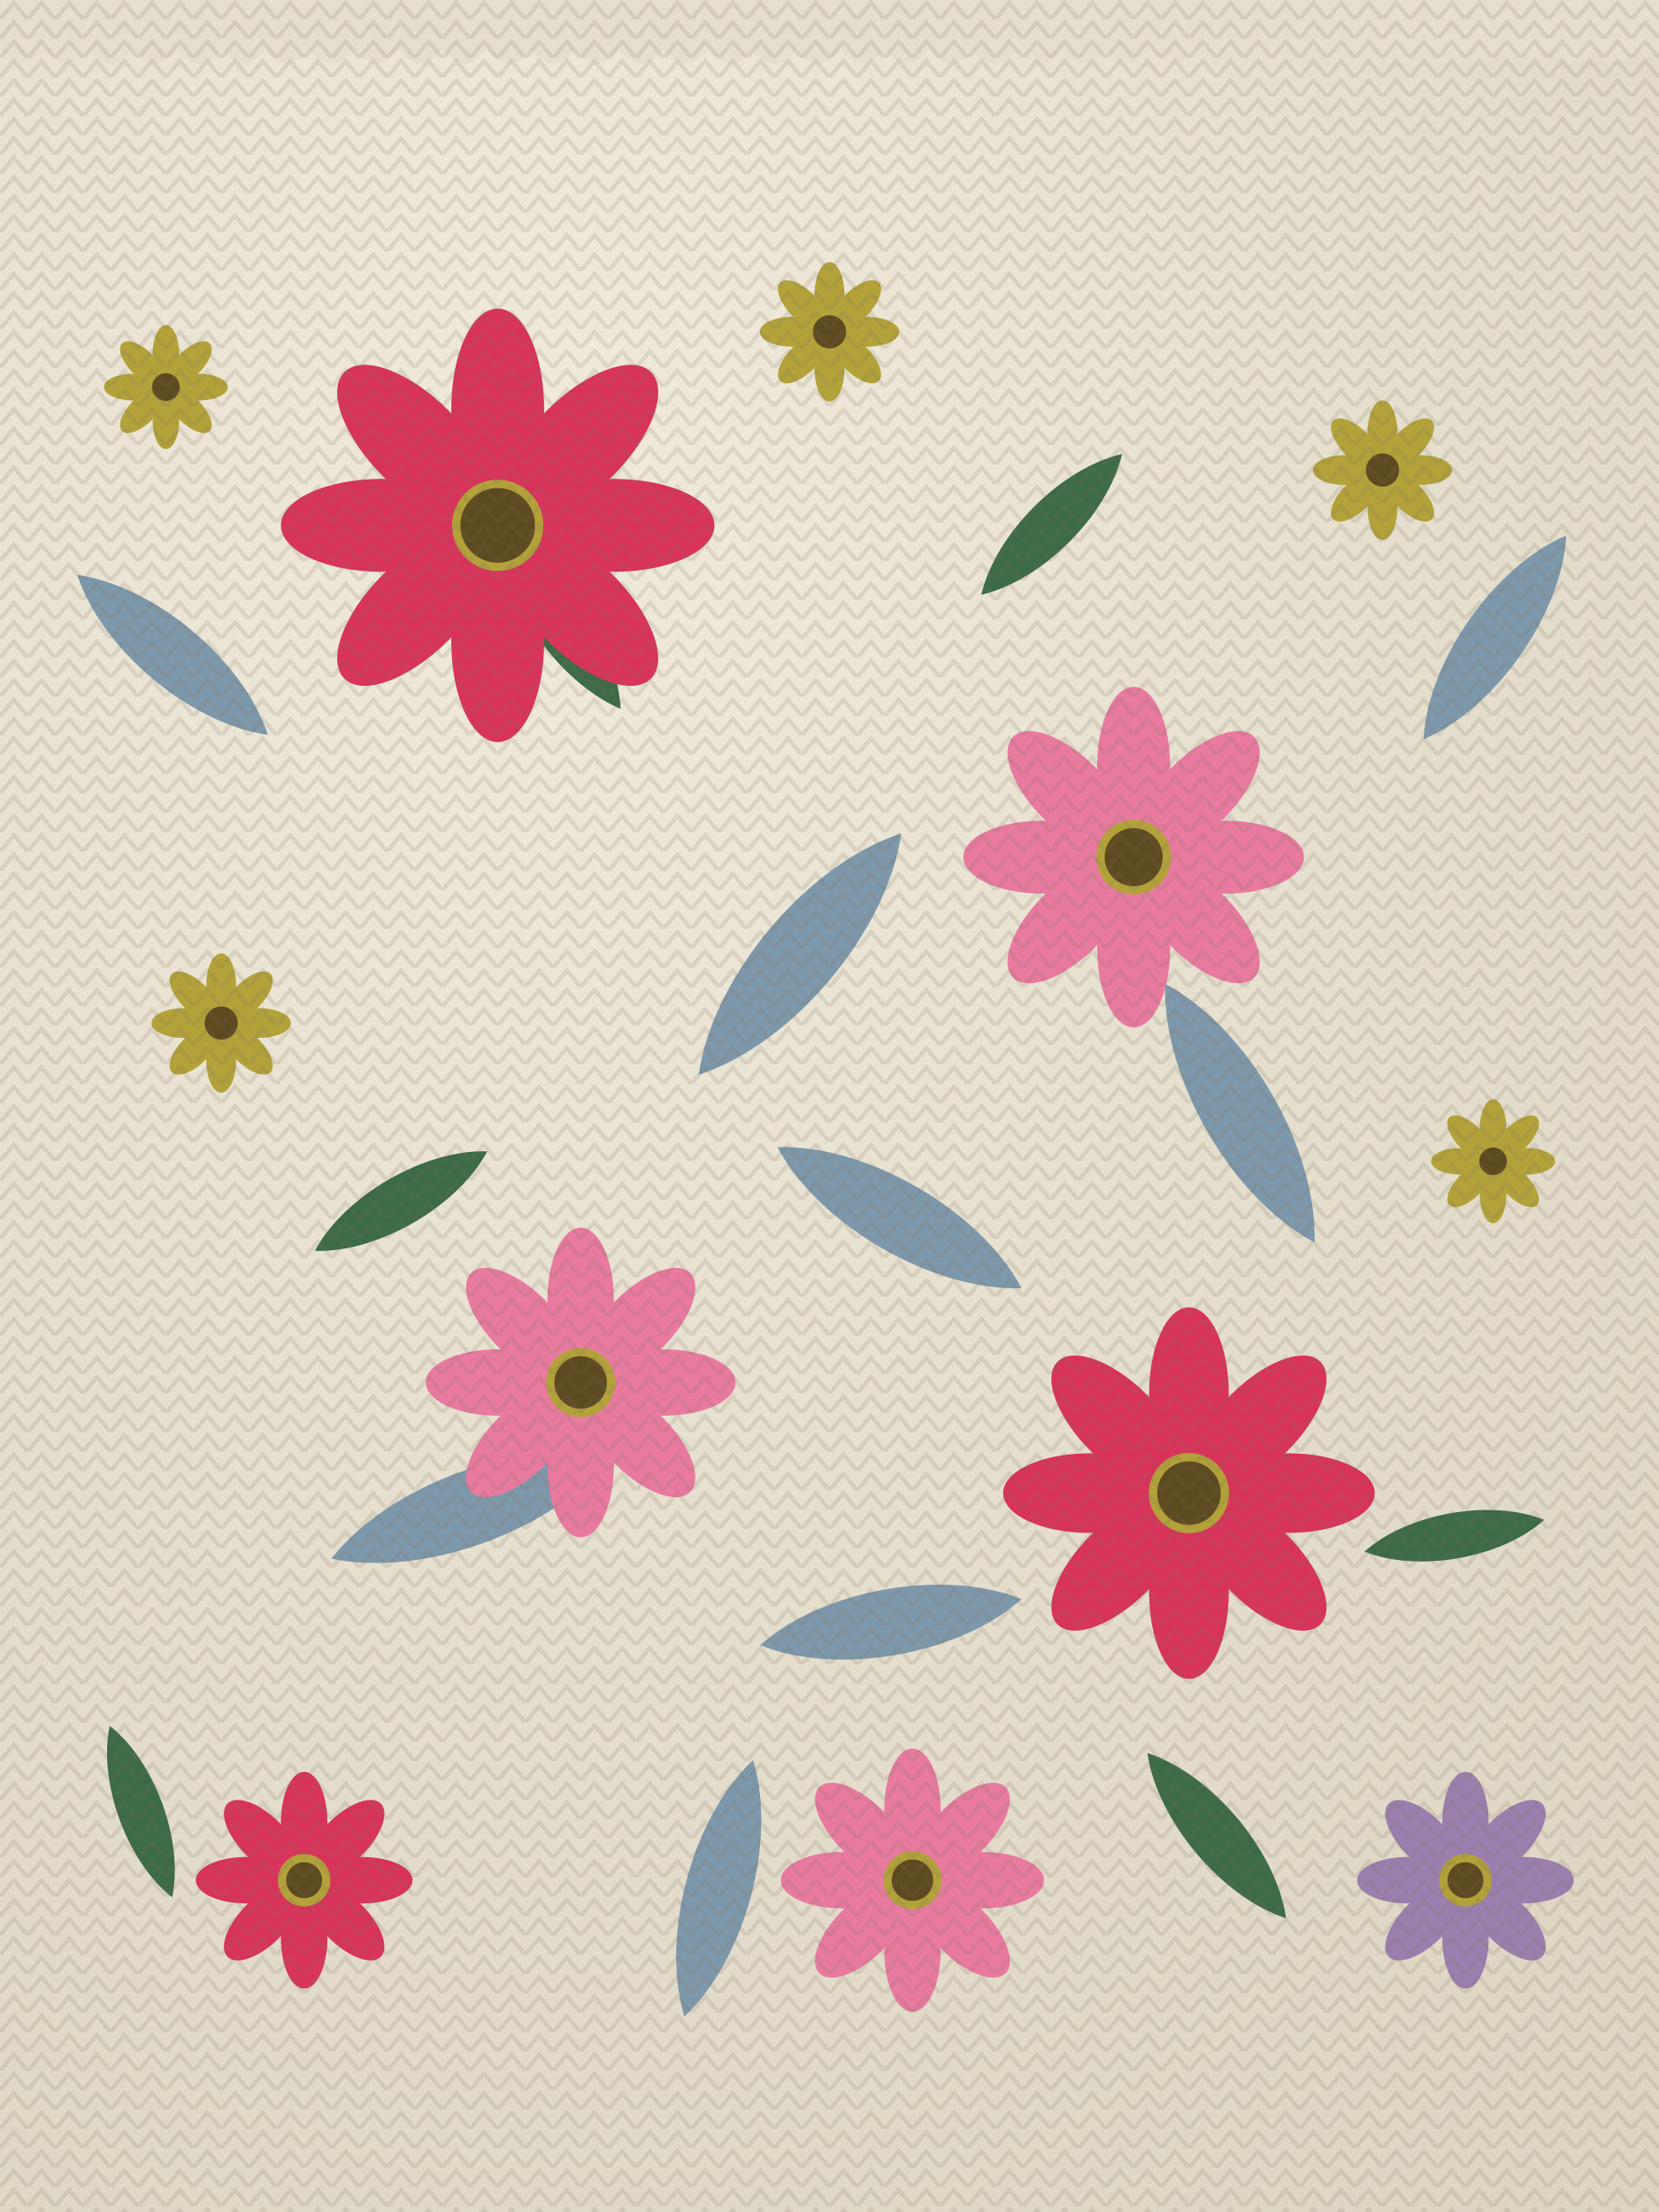
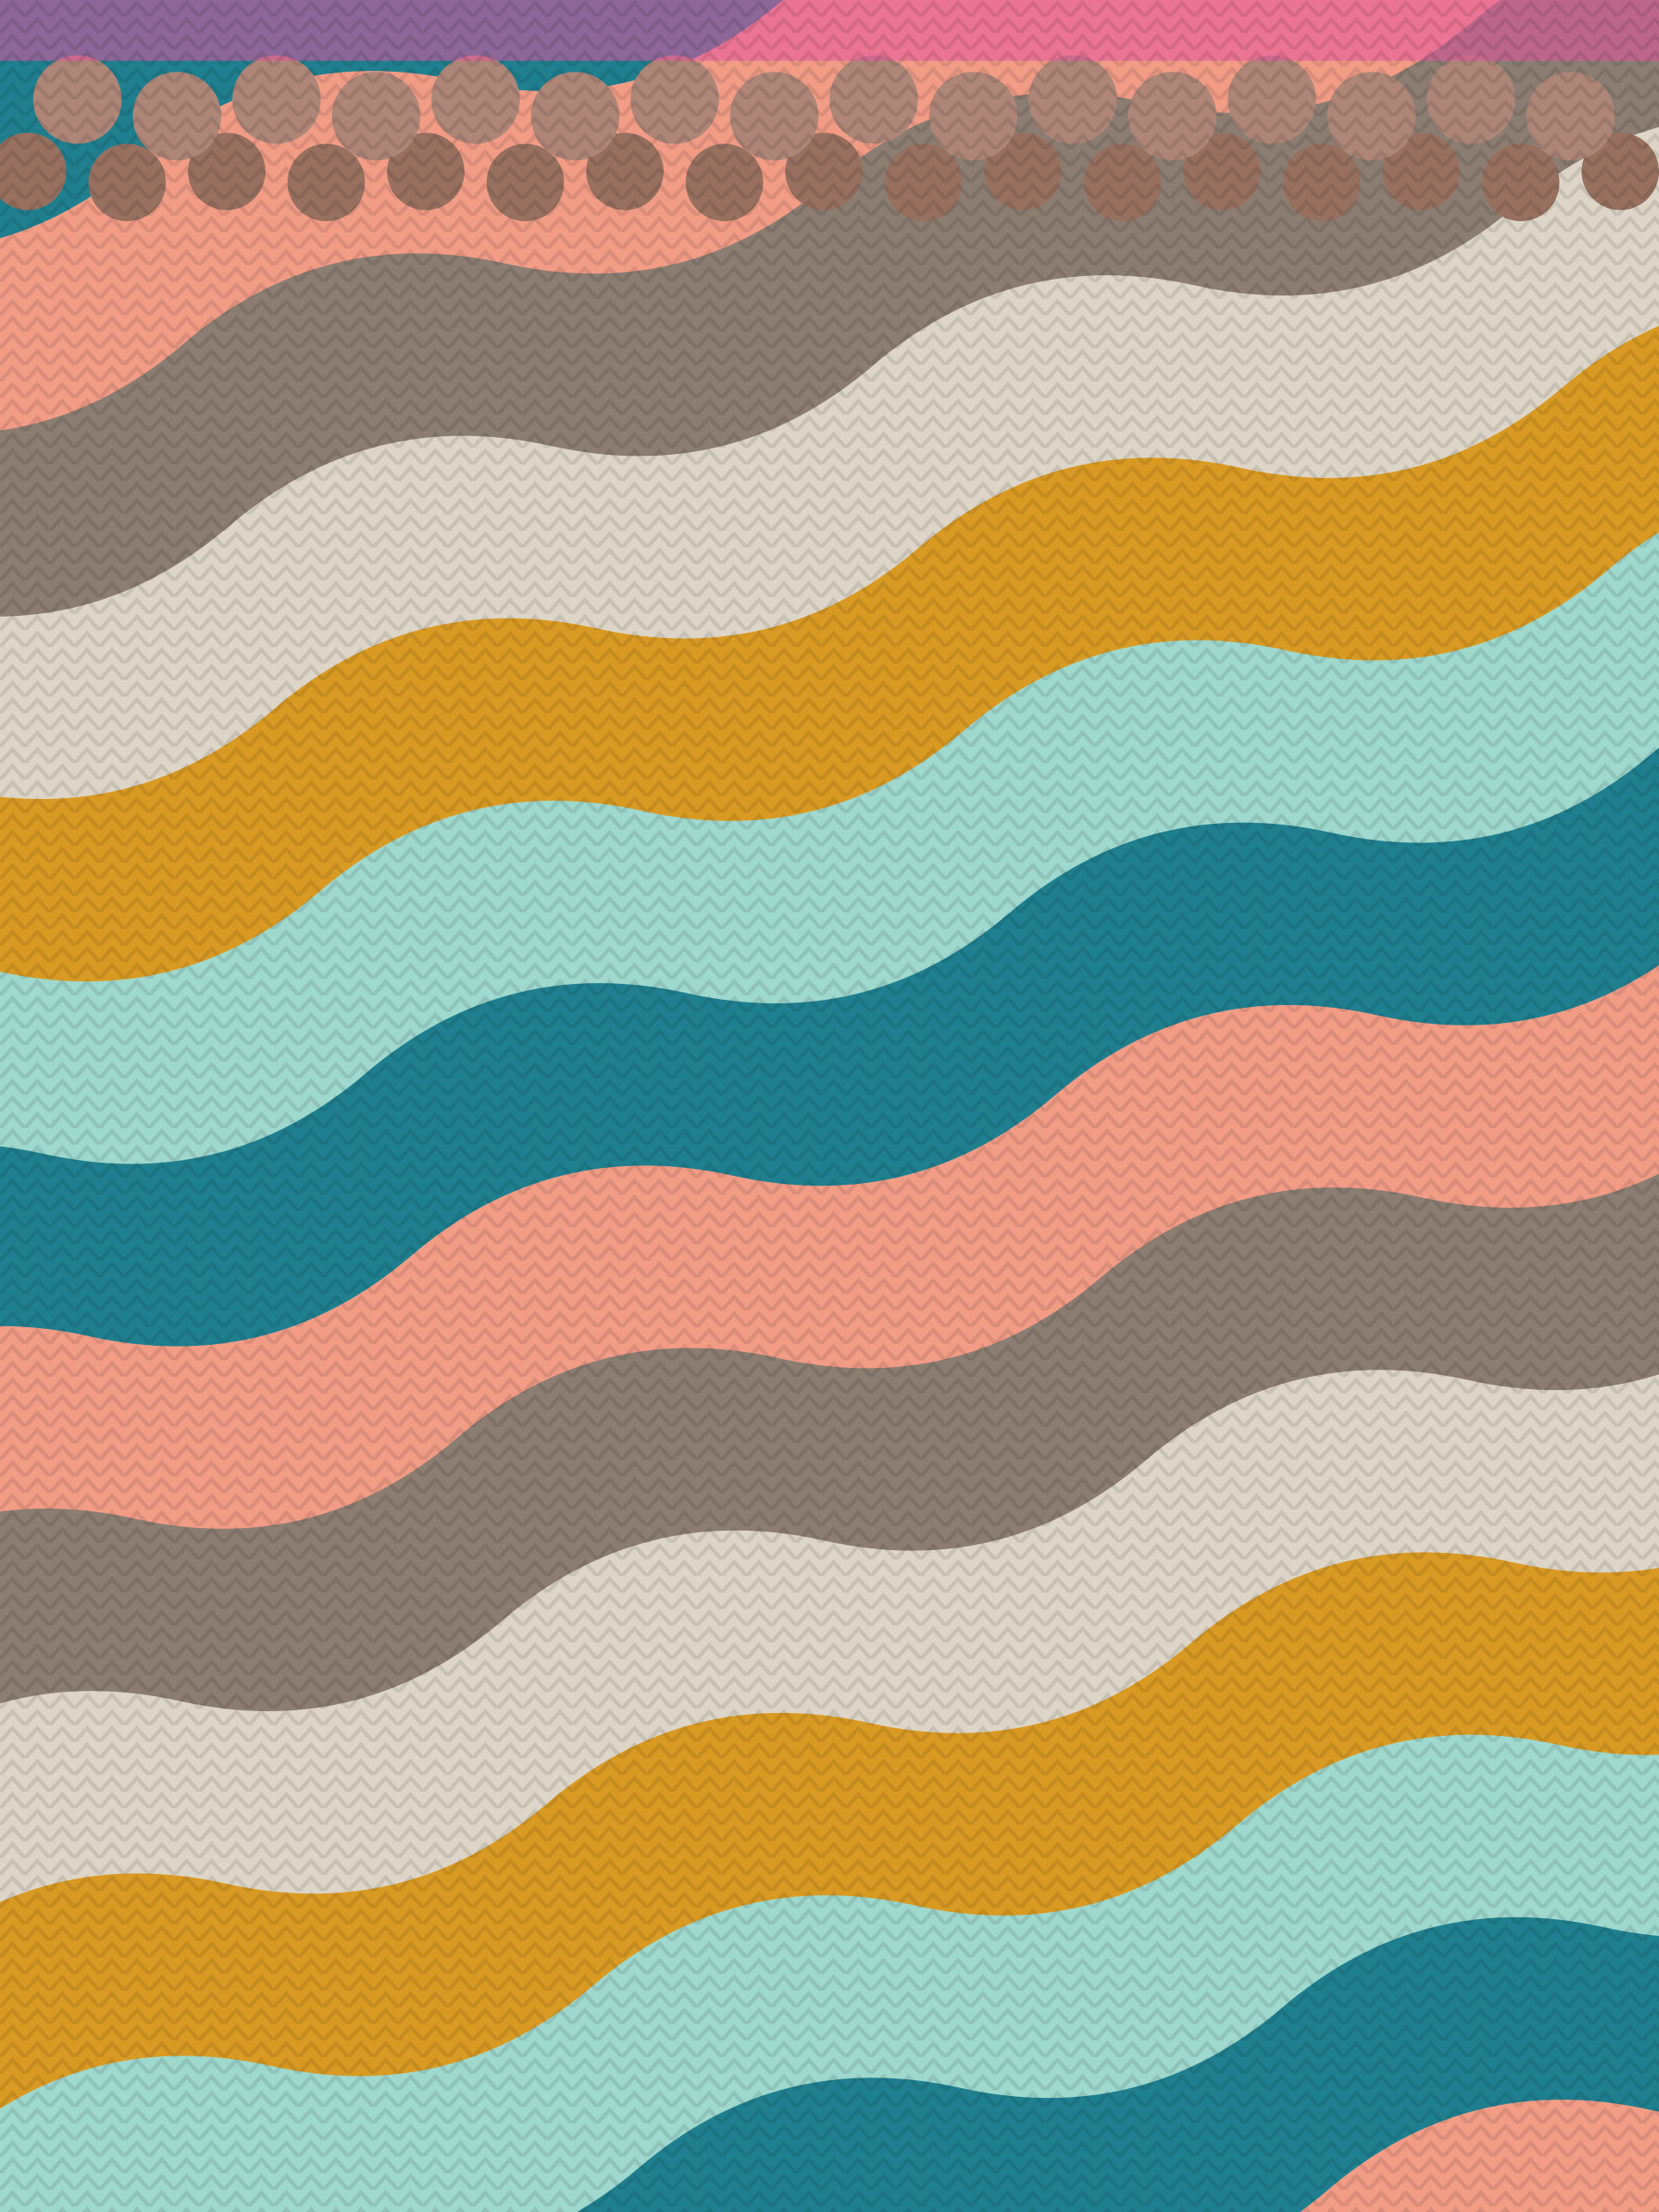
<svg xmlns="http://www.w3.org/2000/svg" viewBox="0 0 600 800">
  <defs>
-     <radialGradient id="bg" cx="34%" cy="22%" r="120%">
-       <stop offset="0" stop-color="#f0eadb" />
-       <stop offset="1" stop-color="#d8d0bc" />
-     </radialGradient>
-     <pattern id="k" width="10" height="7" patternUnits="userSpaceOnUse">
-       <path d="M0 7 L5 1 L10 7" fill="none" stroke="rgba(120,110,88,.16)" stroke-width="1.5" />
+     <pattern id="k" width="9" height="6" patternUnits="userSpaceOnUse">
+       <path d="M0 6 L4.5 1 L9 6" fill="none" stroke="rgba(0,0,0,.10)" stroke-width="1.4" />
    </pattern>
-     <g id="d8">
-       <ellipse cx="0" cy="-30" rx="12" ry="26" />
-       <ellipse cx="0" cy="-30" rx="12" ry="26" transform="rotate(45)" />
-       <ellipse cx="0" cy="-30" rx="12" ry="26" transform="rotate(90)" />
-       <ellipse cx="0" cy="-30" rx="12" ry="26" transform="rotate(135)" />
-       <ellipse cx="0" cy="-30" rx="12" ry="26" transform="rotate(180)" />
-       <ellipse cx="0" cy="-30" rx="12" ry="26" transform="rotate(225)" />
-       <ellipse cx="0" cy="-30" rx="12" ry="26" transform="rotate(270)" />
-       <ellipse cx="0" cy="-30" rx="12" ry="26" transform="rotate(315)" />
-     </g>
-     <path id="pp" d="M0 6 C 10 -10 10 -38 0 -54 C -10 -38 -10 -10 0 6 Z" />
+     <path id="w" d="M-220 0 q60 30 120 0 t120 0 t120 0 t120 0 t120 0 t120 0 t120 0 t120 0 L820 1300 L-220 1300 Z" />
  </defs>
-   <rect width="600" height="800" fill="url(#bg)" />
-   <g fill="#7e98ab">
-     <use href="#pp" transform="translate(260,380) rotate(40) scale(1.9)" />
-     <use href="#pp" transform="translate(290,420) rotate(120) scale(1.7)" />
-     <use href="#pp" transform="translate(470,440) rotate(-30) scale(1.8)" />
-     <use href="#pp" transform="translate(130,560) rotate(70) scale(1.8)" />
-     <use href="#pp" transform="translate(360,580) rotate(-100) scale(1.6)" />
-     <use href="#pp" transform="translate(90,260) rotate(-50) scale(1.5)" />
-     <use href="#pp" transform="translate(520,260) rotate(35) scale(1.5)" />
-     <use href="#pp" transform="translate(250,720) rotate(15) scale(1.6)" />
+   <rect width="600" height="800" fill="#1f7f8f" />
+   <g transform="rotate(-14 300 400)">
+     <use href="#w" transform="translate(0,-60)" fill="#1f7f8f" />
+     <use href="#w" transform="translate(0,8)" fill="#f29c86" />
+     <use href="#w" transform="translate(0,76)" fill="#8b7d72" />
+     <use href="#w" transform="translate(0,144)" fill="#ddd6c8" />
+     <use href="#w" transform="translate(0,212)" fill="#d99a23" />
+     <use href="#w" transform="translate(0,280)" fill="#9fd8cd" />
+     <use href="#w" transform="translate(0,348)" fill="#1f7f8f" />
+     <use href="#w" transform="translate(0,416)" fill="#f29c86" />
+     <use href="#w" transform="translate(0,484)" fill="#8b7d72" />
+     <use href="#w" transform="translate(0,552)" fill="#ddd6c8" />
+     <use href="#w" transform="translate(0,620)" fill="#d99a23" />
+     <use href="#w" transform="translate(0,688)" fill="#9fd8cd" />
+     <use href="#w" transform="translate(0,756)" fill="#1f7f8f" />
+     <use href="#w" transform="translate(0,824)" fill="#f29c86" />
+     <use href="#w" transform="translate(0,892)" fill="#8b7d72" />
  </g>
-   <g fill="#3c6b46">
-     <use href="#pp" transform="translate(220,250) rotate(-35) scale(1.3)" />
-     <use href="#pp" transform="translate(360,210) rotate(45) scale(1.2)" />
-     <use href="#pp" transform="translate(420,640) rotate(140) scale(1.3)" />
-     <use href="#pp" transform="translate(170,420) rotate(-120) scale(1.2)" />
-     <use href="#pp" transform="translate(500,560) rotate(80) scale(1.1)" />
-     <use href="#pp" transform="translate(60,680) rotate(-20) scale(1.1)" />
+   <g fill="#97705f">
+     <circle cx="10" cy="62" r="14" />
+     <circle cx="46" cy="66" r="14" />
+     <circle cx="82" cy="62" r="14" />
+     <circle cx="118" cy="66" r="14" />
+     <circle cx="154" cy="62" r="14" />
+     <circle cx="190" cy="66" r="14" />
+     <circle cx="226" cy="62" r="14" />
+     <circle cx="262" cy="66" r="14" />
+     <circle cx="298" cy="62" r="14" />
+     <circle cx="334" cy="66" r="14" />
+     <circle cx="370" cy="62" r="14" />
+     <circle cx="406" cy="66" r="14" />
+     <circle cx="442" cy="62" r="14" />
+     <circle cx="478" cy="66" r="14" />
+     <circle cx="514" cy="62" r="14" />
+     <circle cx="550" cy="66" r="14" />
+     <circle cx="586" cy="62" r="14" />
  </g>
-   <g fill="#d8345b">
-     <use href="#d8" transform="translate(180,190) scale(1.4)" />
+   <g fill="#ad8678">
+     <circle cx="28" cy="36" r="16" />
+     <circle cx="64" cy="42" r="16" />
+     <circle cx="100" cy="36" r="16" />
+     <circle cx="136" cy="42" r="16" />
+     <circle cx="172" cy="36" r="16" />
+     <circle cx="208" cy="42" r="16" />
+     <circle cx="244" cy="36" r="16" />
+     <circle cx="280" cy="42" r="16" />
+     <circle cx="316" cy="36" r="16" />
+     <circle cx="352" cy="42" r="16" />
+     <circle cx="388" cy="36" r="16" />
+     <circle cx="424" cy="42" r="16" />
+     <circle cx="460" cy="36" r="16" />
+     <circle cx="496" cy="42" r="16" />
+     <circle cx="532" cy="36" r="16" />
+     <circle cx="568" cy="42" r="16" />
  </g>
-   <g fill="#e87aa0">
-     <use href="#d8" transform="translate(410,310) scale(1.1)" />
-   </g>
-   <g fill="#d8345b">
-     <use href="#d8" transform="translate(430,540) scale(1.2)" />
-   </g>
-   <g fill="#e87aa0">
-     <use href="#d8" transform="translate(210,500) scale(1)" />
-   </g>
-   <g fill="#e87aa0">
-     <use href="#d8" transform="translate(330,680) scale(.85)" />
-   </g>
-   <g fill="#d8345b">
-     <use href="#d8" transform="translate(110,680) scale(.7)" />
-   </g>
-   <g fill="#9a7fae">
-     <use href="#d8" transform="translate(530,680) scale(.7)" />
-   </g>
-   <g fill="#5d4a20" stroke="#b3a23a" stroke-width="3">
-     <circle cx="180" cy="190" r="15" />
-     <circle cx="410" cy="310" r="12" />
-     <circle cx="430" cy="540" r="13" />
-     <circle cx="210" cy="500" r="11" />
-     <circle cx="330" cy="680" r="9" />
-     <circle cx="110" cy="680" r="8" />
-     <circle cx="530" cy="680" r="8" />
-   </g>
-   <g fill="#b3a23a">
-     <use href="#d8" transform="translate(300,120) scale(.45)" />
-     <use href="#d8" transform="translate(500,170) scale(.45)" />
-     <use href="#d8" transform="translate(80,370) scale(.45)" />
-     <use href="#d8" transform="translate(540,420) scale(.4)" />
-     <use href="#d8" transform="translate(60,140) scale(.4)" />
-   </g>
-   <g fill="#5d4a20">
-     <circle cx="300" cy="120" r="6" />
-     <circle cx="500" cy="170" r="6" />
-     <circle cx="80" cy="370" r="6" />
-     <circle cx="540" cy="420" r="5" />
-     <circle cx="60" cy="140" r="5" />
-   </g>
-   <rect width="600" height="18" fill="#e6dfcd" />
-   <path d="M0 18 q8 10 16 0 q8 10 16 0 q8 10 16 0 q8 10 16 0 q8 10 16 0 q8 10 16 0 q8 10 16 0 q8 10 16 0 q8 10 16 0 q8 10 16 0 q8 10 16 0 q8 10 16 0 q8 10 16 0 q8 10 16 0 q8 10 16 0 q8 10 16 0 q8 10 16 0 q8 10 16 0 q8 10 16 0 q8 10 16 0 q8 10 16 0 q8 10 16 0 q8 10 16 0 q8 10 16 0 q8 10 16 0 q8 10 16 0 q8 10 16 0 q8 10 16 0 q8 10 16 0 q8 10 16 0 q8 10 16 0 q8 10 16 0 q8 10 16 0 q8 10 16 0 q8 10 16 0 q8 10 16 0 q8 10 16 0 q4 5 8 0 L600 0 L0 0 Z" fill="#e6dfcd" />
+   <rect width="600" height="22" fill="#e554a0" opacity=".55" />
  <rect width="600" height="800" fill="url(#k)" />
</svg>
